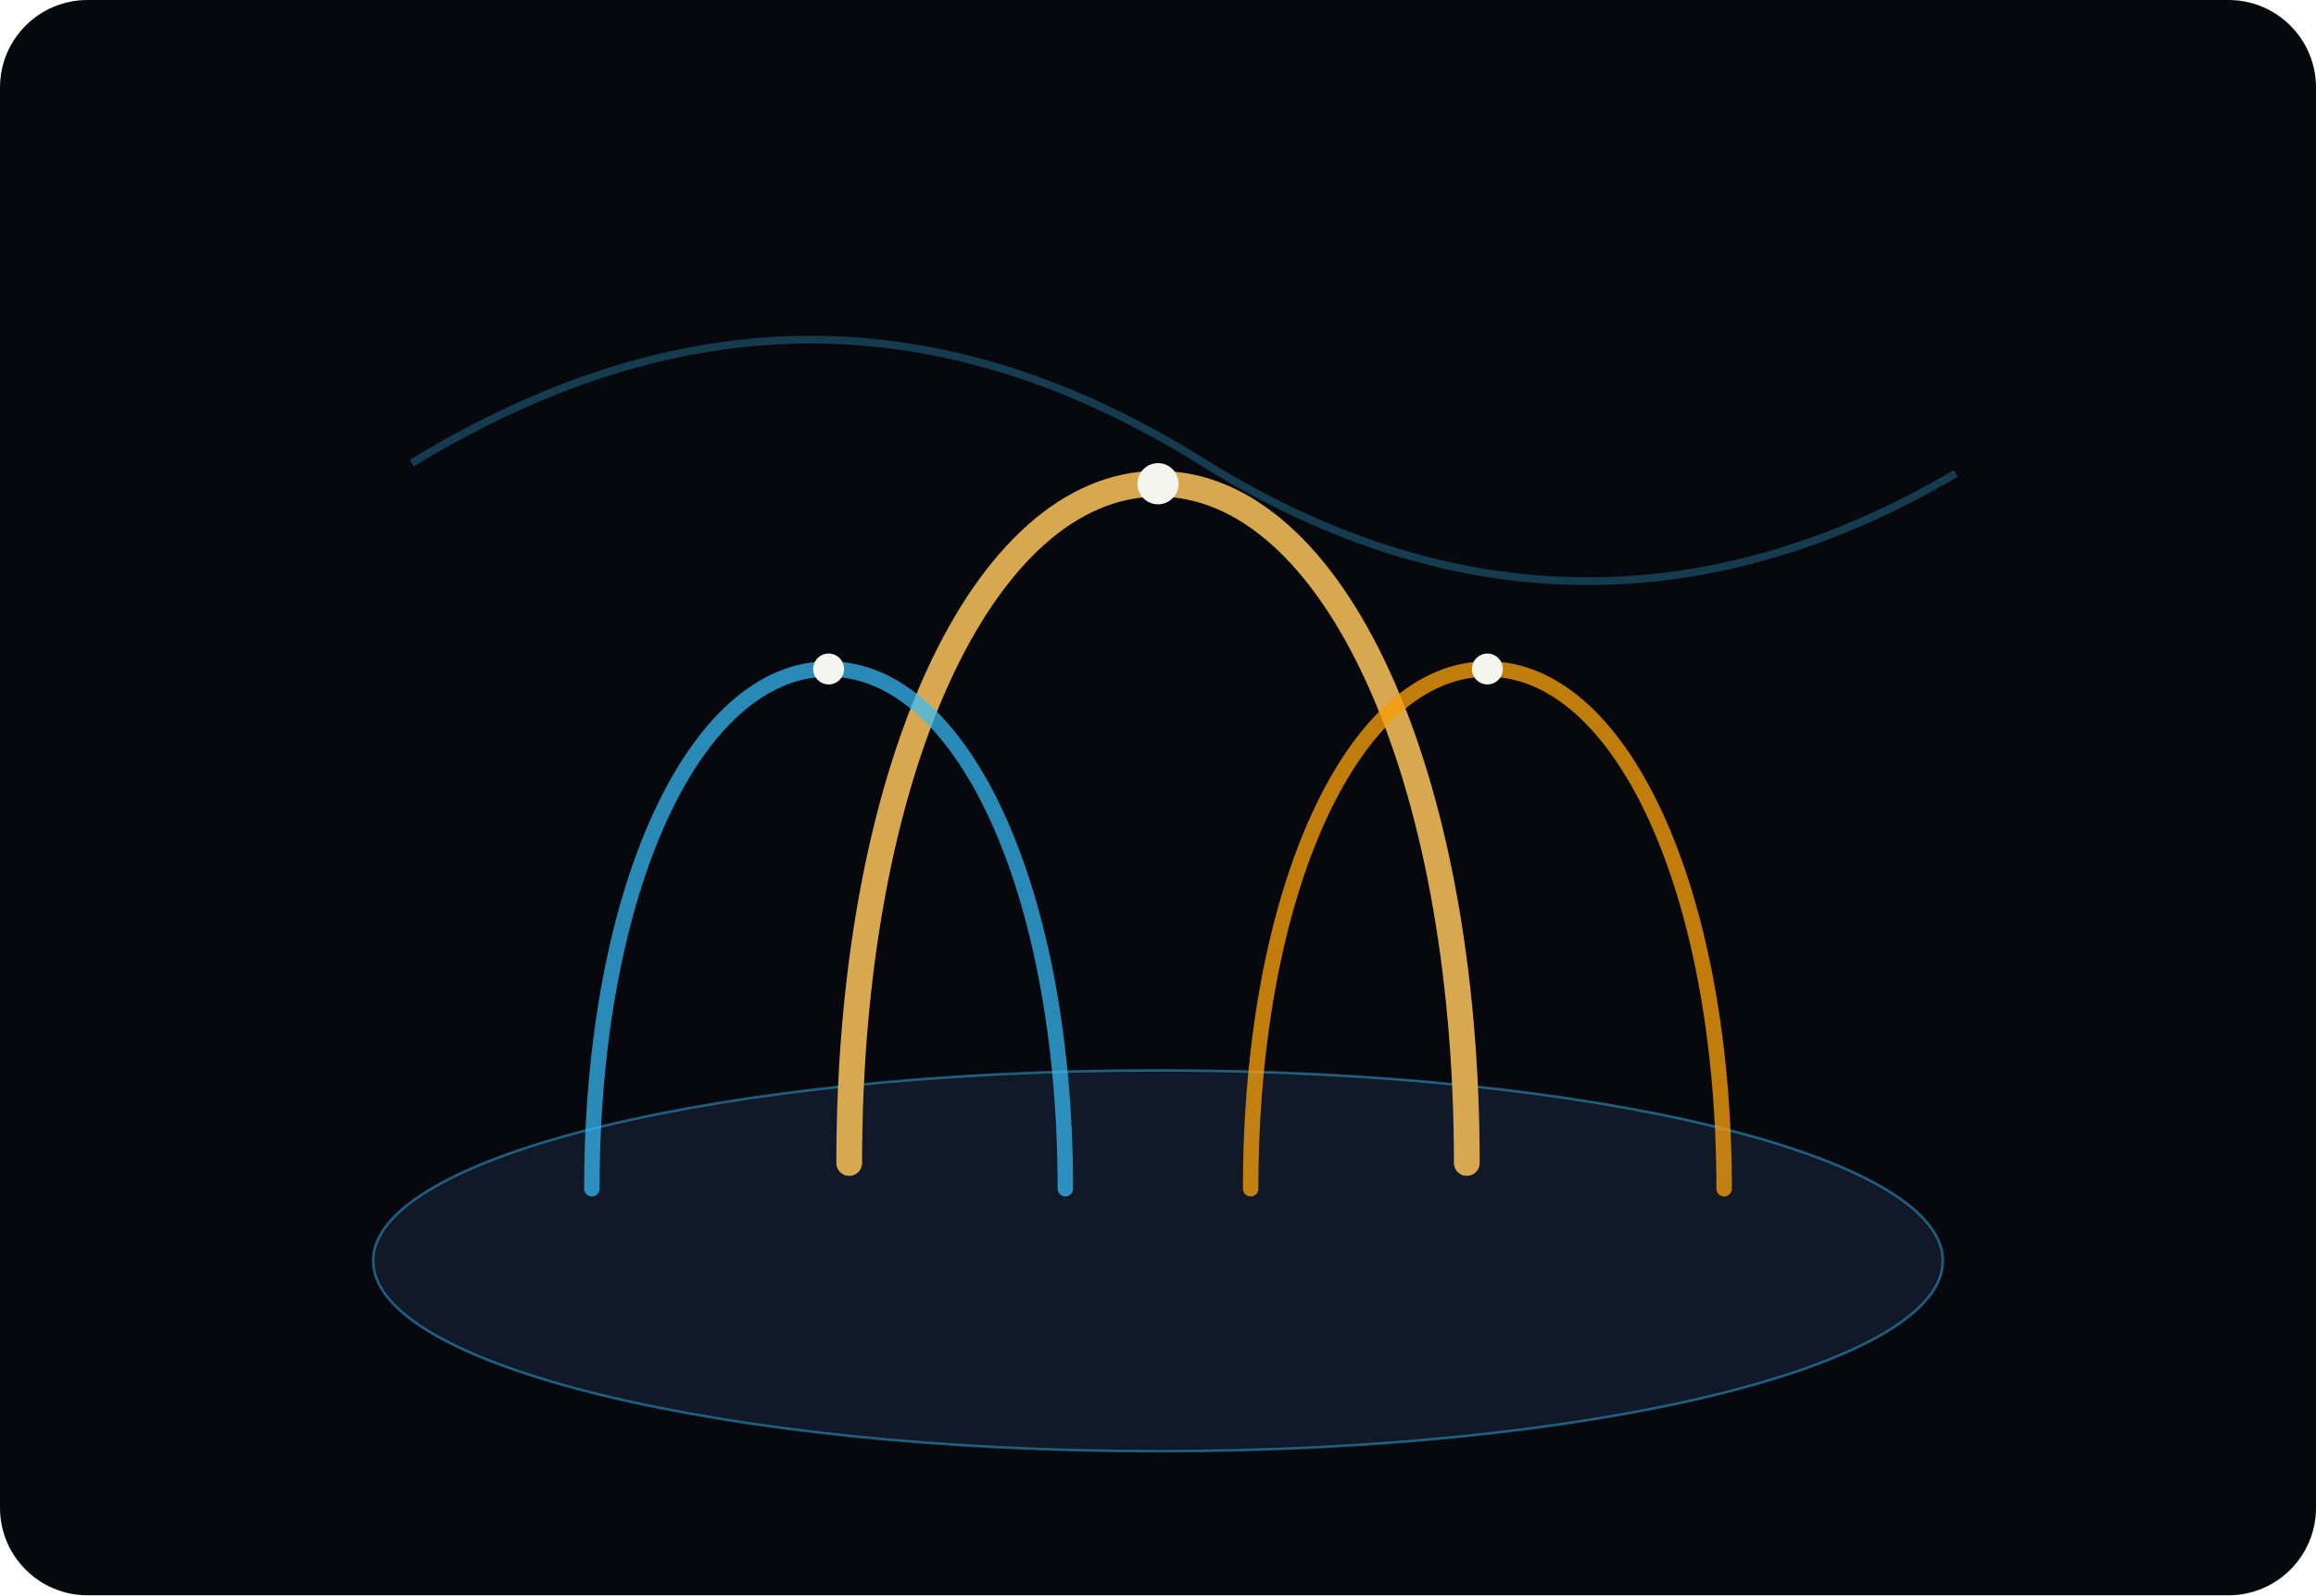
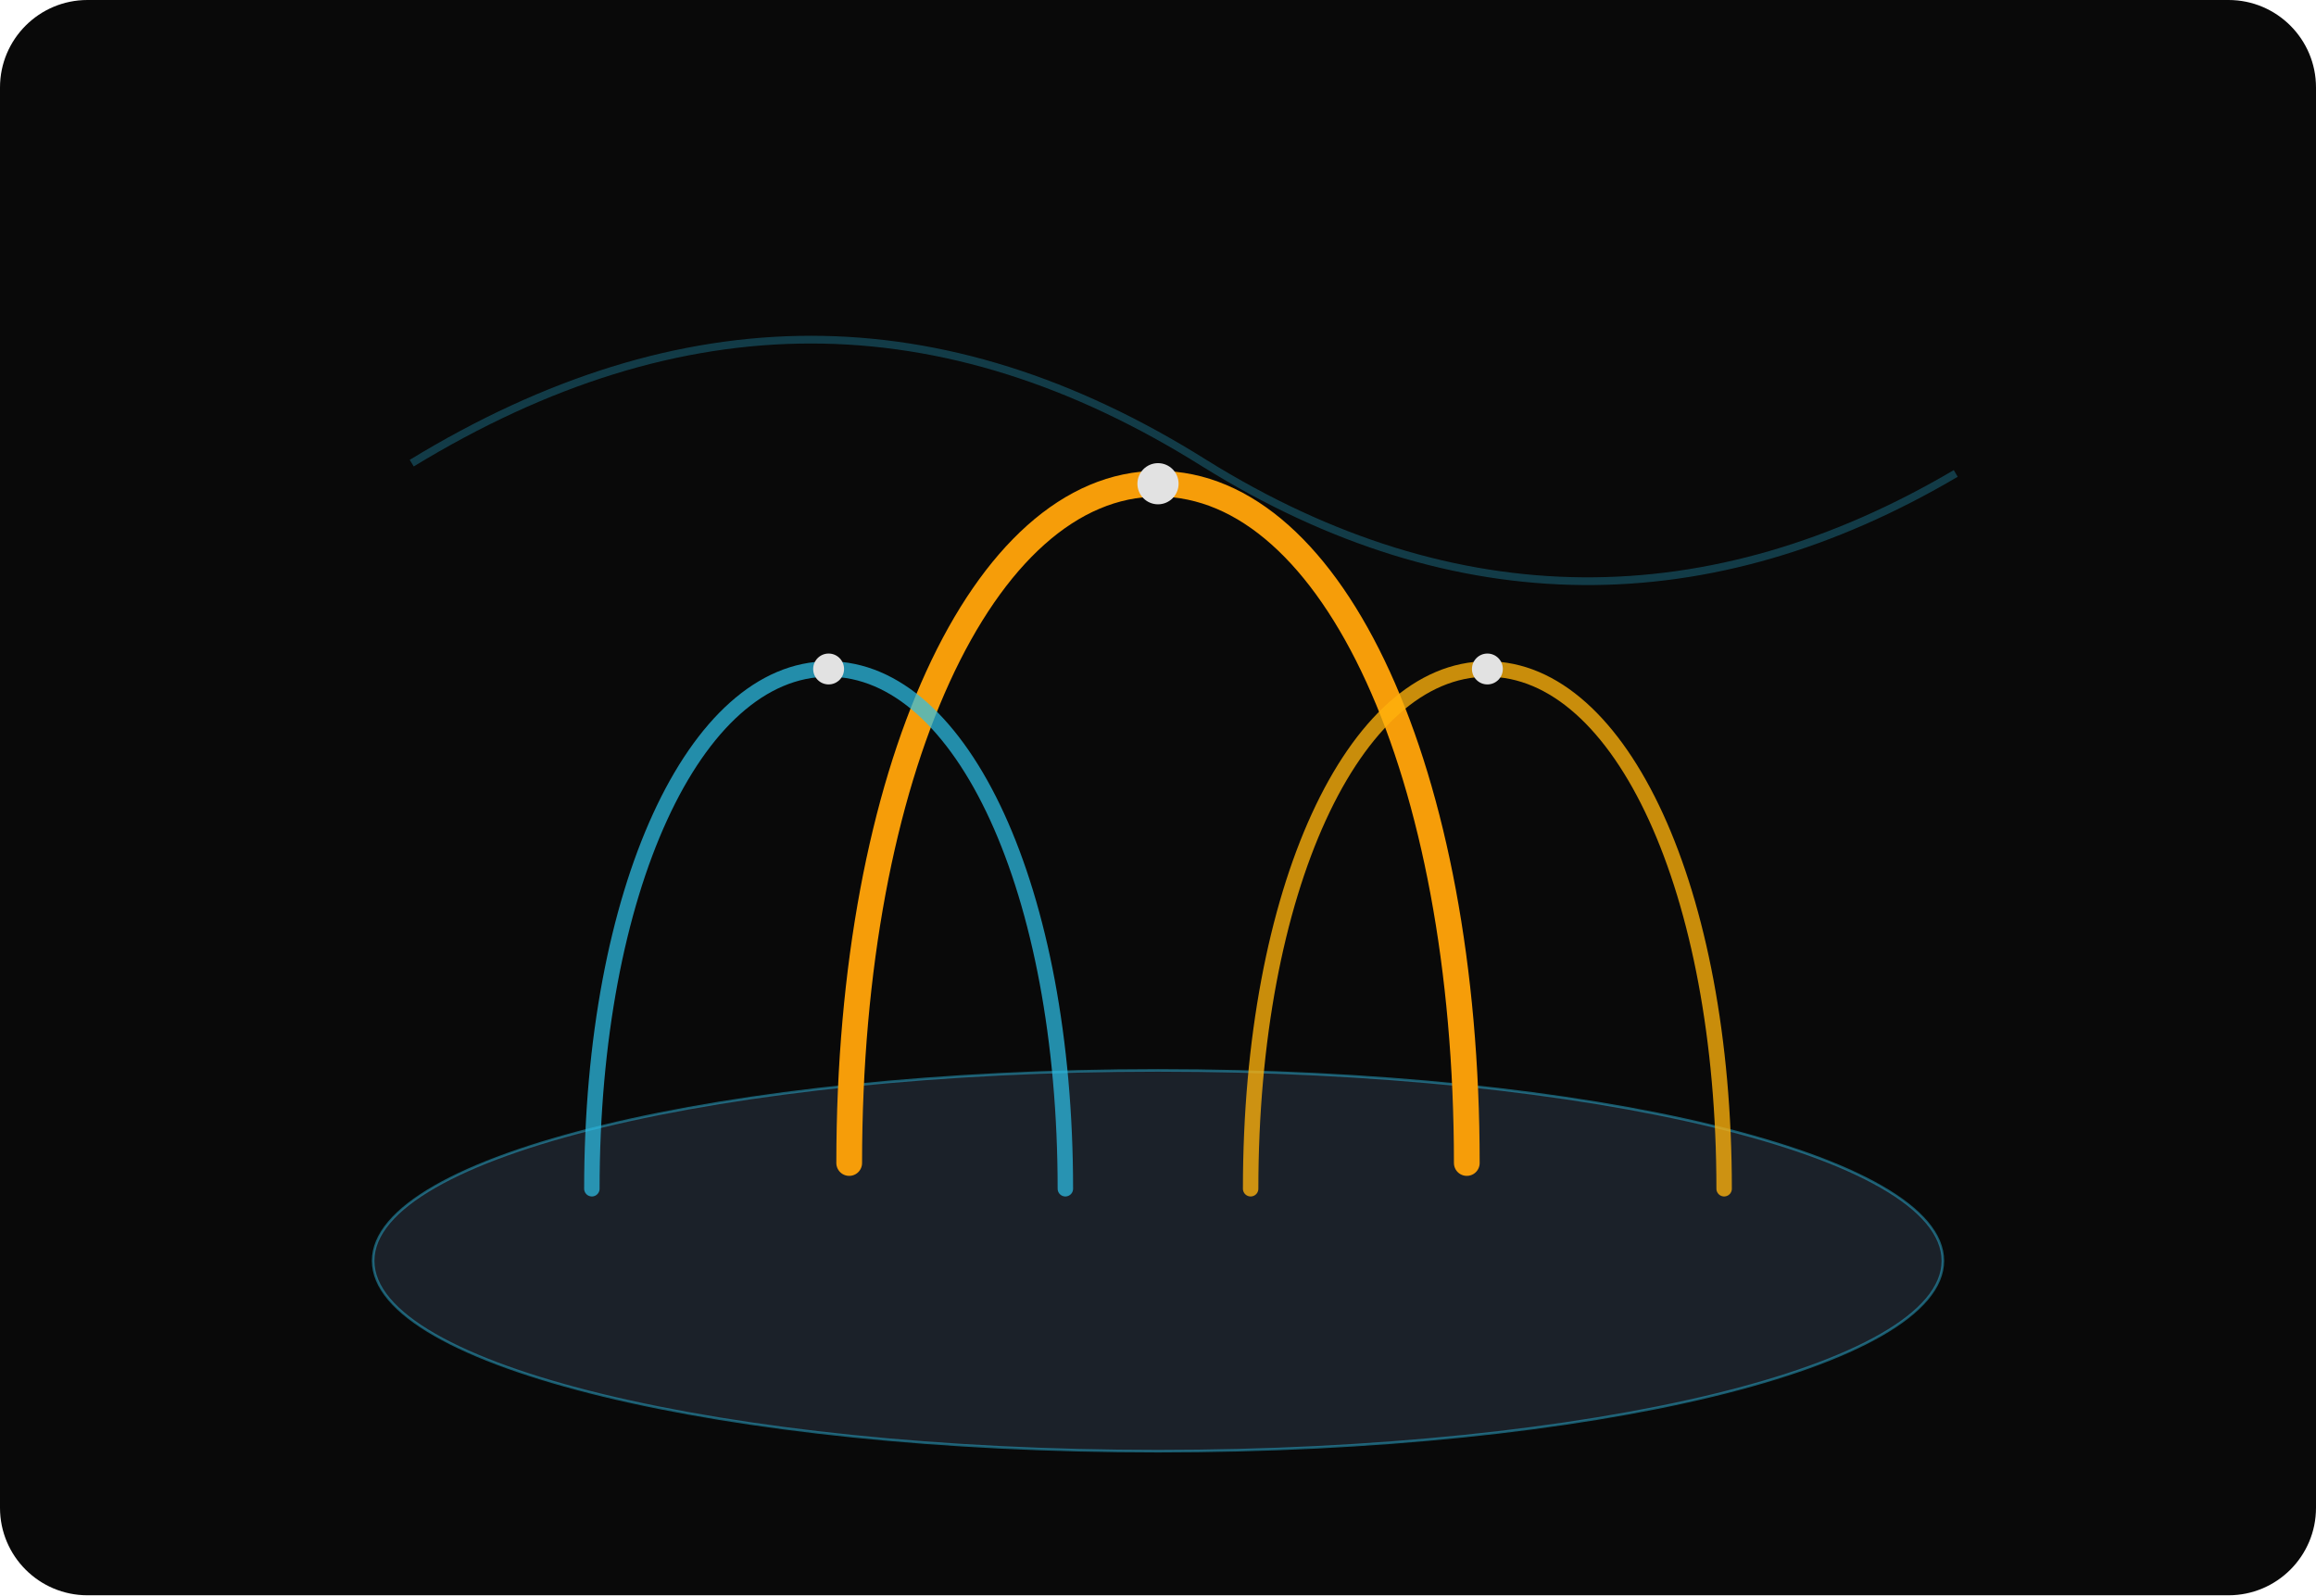
<svg xmlns="http://www.w3.org/2000/svg" width="900" height="620" viewBox="0 0 900 620" fill="none" role="img" aria-labelledby="title">
-   <rect width="900" height="620" rx="34" fill="#07080D" />
-   <ellipse cx="450" cy="490" rx="305" ry="74" fill="#111827" stroke="#38BDF8" stroke-opacity="0.45" />
-   <path d="M330 452C330 300 382 188 450 188C518 188 570 300 570 452" stroke="#D7A84F" stroke-width="10" stroke-linecap="round" />
-   <path d="M230 462C230 346 270 260 322 260C374 260 414 346 414 462" stroke="#38BDF8" stroke-width="6" stroke-linecap="round" opacity="0.72" />
-   <path d="M486 462C486 346 526 260 578 260C630 260 670 346 670 462" stroke="#F59E0B" stroke-width="6" stroke-linecap="round" opacity="0.78" />
-   <g fill="#F5F5F0">
+   <rect width="900" height="620" rx="34" fill="#090909" />
+   <ellipse cx="450" cy="490" rx="305" ry="74" fill="#1B2129" stroke="#2DBFE8" stroke-opacity="0.45" />
+   <path d="M330 452C330 300 382 188 450 188C518 188 570 300 570 452" stroke="#F69D09" stroke-width="10" stroke-linecap="round" />
+   <path d="M230 462C230 346 270 260 322 260C374 260 414 346 414 462" stroke="#2DBFE8" stroke-width="6" stroke-linecap="round" opacity="0.72" />
+   <path d="M486 462C486 346 526 260 578 260C630 260 670 346 670 462" stroke="#FFB20C" stroke-width="6" stroke-linecap="round" opacity="0.78" />
+   <g fill="#E2E2E2">
    <circle cx="450" cy="188" r="8" />
    <circle cx="322" cy="260" r="6" />
    <circle cx="578" cy="260" r="6" />
  </g>
-   <path d="M160 180C265 116 366 116 468 180C566 241 665 240 760 184" stroke="#38BDF8" stroke-opacity="0.28" stroke-width="3" />
+   <path d="M160 180C265 116 366 116 468 180C566 241 665 240 760 184" stroke="#2DBFE8" stroke-opacity="0.28" stroke-width="3" />
</svg>
